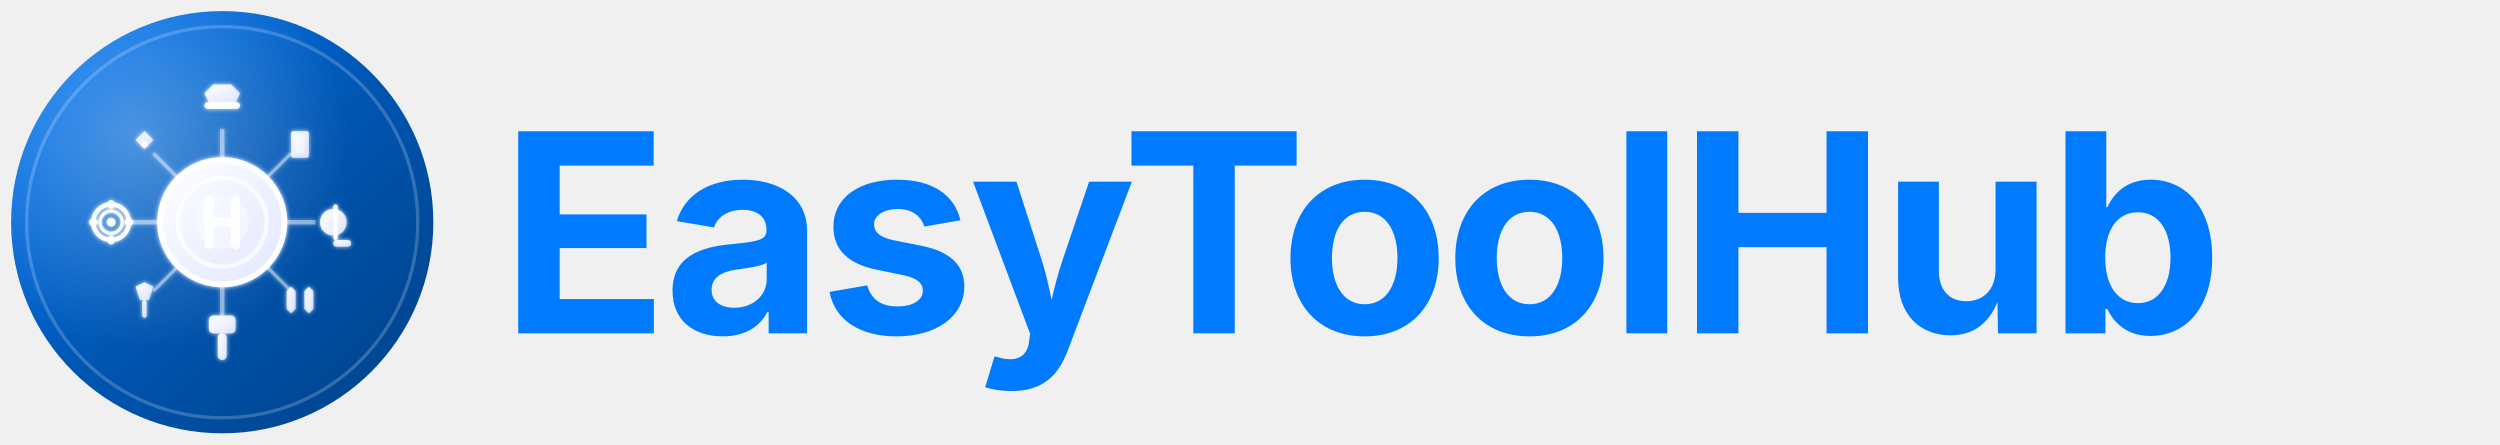
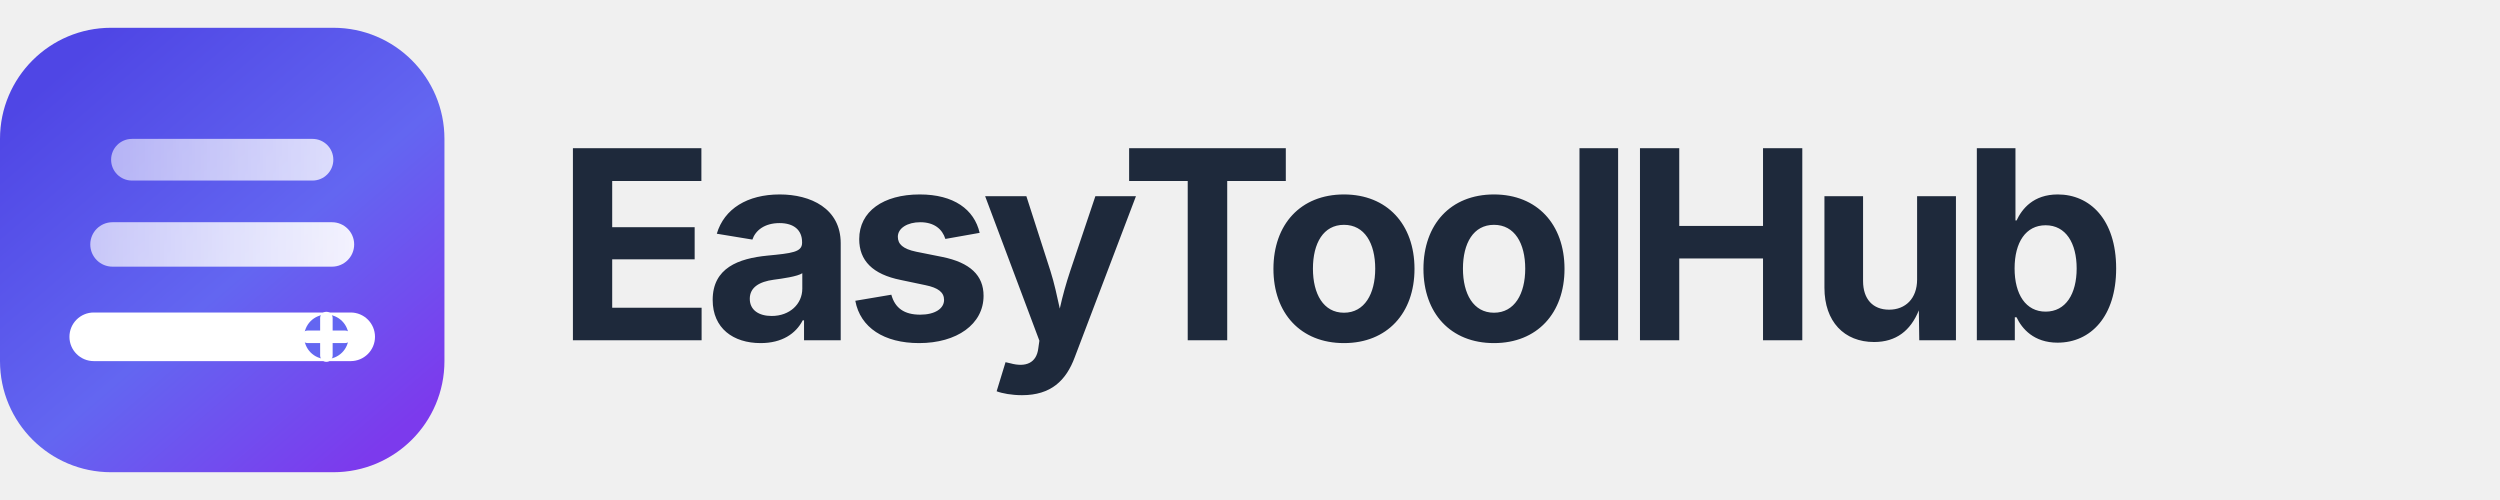
- <svg xmlns="http://www.w3.org/2000/svg" width="180" height="32" viewBox="0 0 180 32">
+ <svg xmlns="http://www.w3.org/2000/svg" width="180" height="36" viewBox="0 0 180 36" role="img" aria-labelledby="title desc">
  <defs>
-     <linearGradient id="bgGrad" x1="0%" y1="0%" x2="100%" y2="100%">
-       <stop offset="0%" style="stop-color:#007bff;stop-opacity:1" />
-       <stop offset="50%" style="stop-color:#0056b3;stop-opacity:1" />
-       <stop offset="100%" style="stop-color:#004085;stop-opacity:1" />
+     <linearGradient id="brandGrad" x1="16%" y1="8%" x2="88%" y2="92%">
+       <stop offset="0%" stop-color="#4f46e5" />
+       <stop offset="55%" stop-color="#6366f1" />
+       <stop offset="100%" stop-color="#7c3aed" />
    </linearGradient>
-     <linearGradient id="iconGrad" x1="0%" y1="0%" x2="100%" y2="100%">
-       <stop offset="0%" style="stop-color:#ffffff;stop-opacity:1" />
-       <stop offset="100%" style="stop-color:#e0e7ff;stop-opacity:0.95" />
+     <linearGradient id="layerGrad" x1="0%" y1="0%" x2="100%" y2="0%">
+       <stop offset="0%" stop-color="#ffffff" stop-opacity="0.72" />
+       <stop offset="100%" stop-color="#ffffff" stop-opacity="1" />
    </linearGradient>
-     <radialGradient id="shine" cx="30%" cy="30%">
-       <stop offset="0%" style="stop-color:#ffffff;stop-opacity:0.3" />
-       <stop offset="100%" style="stop-color:#ffffff;stop-opacity:0" />
-     </radialGradient>
-     <filter id="glow">
-       <feGaussianBlur stdDeviation="1" result="coloredBlur" />
-       <feMerge>
-         <feMergeNode in="coloredBlur" />
-         <feMergeNode in="SourceGraphic" />
-       </feMerge>
-     </filter>
  </defs>
-   <g transform="translate(16, 16)">
-     <g transform="scale(0.16) translate(-100, -100)">
-       <circle cx="100" cy="100" r="95" fill="url(#bgGrad)" />
-       <circle cx="100" cy="100" r="95" fill="url(#shine)" />
-       <g transform="translate(100, 100)" filter="url(#glow)">
-         <circle cx="0" cy="0" r="28" fill="url(#iconGrad)" opacity="0.98" stroke="white" stroke-width="2.5" />
-         <circle cx="0" cy="0" r="20" fill="none" stroke="white" stroke-width="2" opacity="0.7" />
-         <circle cx="0" cy="0" r="12" fill="white" opacity="0.3" />
-         <g opacity="0.9">
-           <rect x="-8" y="-12" width="4" height="24" rx="2" fill="white" />
-           <rect x="4" y="-12" width="4" height="24" rx="2" fill="white" />
-           <rect x="-8" y="-2" width="16" height="4" rx="2" fill="white" />
-         </g>
-         <g transform="translate(0, -50)" opacity="0.95">
-           <path d="M -8 -8 L -4 -12 L 4 -12 L 8 -8 L 6 -4 L -6 -4 Z" fill="url(#iconGrad)" />
-           <rect x="-8" y="-4" width="16" height="3" rx="1.5" fill="white" />
-         </g>
-         <g transform="translate(50, 0)" opacity="0.95">
-           <circle cx="0" cy="0" r="6" fill="url(#iconGrad)" />
-           <rect x="0" y="-8" width="2" height="16" rx="1" fill="white" />
-           <rect x="0" y="8" width="8" height="3" rx="1.5" fill="url(#iconGrad)" />
-         </g>
-         <g transform="translate(0, 50)" opacity="0.95">
-           <rect x="-6" y="-8" width="12" height="8" rx="2" fill="url(#iconGrad)" />
-           <rect x="-2" y="0" width="4" height="12" rx="2" fill="url(#iconGrad)" />
-         </g>
-         <g transform="translate(-50, 0)" opacity="0.95">
-           <circle cx="0" cy="0" r="8" fill="none" stroke="white" stroke-width="2" />
-           <circle cx="0" cy="0" r="5" fill="none" stroke="white" stroke-width="1.5" />
-           <circle cx="0" cy="0" r="2" fill="white" />
-           <rect x="-1.5" y="-10" width="3" height="4" rx="1.5" fill="white" />
-           <rect x="-1.5" y="6" width="3" height="4" rx="1.5" fill="white" />
-           <rect x="-10" y="-1.5" width="4" height="3" rx="1.5" fill="white" />
-           <rect x="6" y="-1.5" width="4" height="3" rx="1.5" fill="white" />
-         </g>
-         <g transform="translate(35, -35)" opacity="0.9">
-           <rect x="-4" y="-6" width="8" height="12" rx="1" fill="url(#iconGrad)" />
-           <rect x="-2" y="-4" width="4" height="8" fill="white" opacity="0.5" />
-         </g>
-         <g transform="translate(35, 35)" opacity="0.9">
-           <path d="M -4 -6 L -6 -4 L -6 4 L -4 6 L -2 4 L -2 -4 Z" fill="url(#iconGrad)" />
-           <path d="M 4 -6 L 6 -4 L 6 4 L 4 6 L 2 4 L 2 -4 Z" fill="url(#iconGrad)" />
-         </g>
-         <g transform="translate(-35, 35)" opacity="0.9">
-           <path d="M 4 -6 L 0 -8 L -4 -6 L -2 0 L 2 0 Z" fill="url(#iconGrad)" />
-           <rect x="-1" y="0" width="2" height="8" rx="1" fill="url(#iconGrad)" />
-         </g>
-         <g transform="translate(-35, -35)" opacity="0.9">
-           <path d="M 0 -6 L 4 -2 L 0 2 L -2 0 Z" fill="url(#iconGrad)" />
-           <path d="M 0 -6 L -4 -2 L 0 2 L 2 0 Z" fill="url(#iconGrad)" />
-           <circle cx="0" cy="0" r="1.5" fill="white" />
-         </g>
-         <g opacity="0.4">
-           <line x1="0" y1="-28" x2="0" y2="-42" stroke="white" stroke-width="2" />
-           <line x1="28" y1="0" x2="42" y2="0" stroke="white" stroke-width="2" />
-           <line x1="0" y1="28" x2="0" y2="42" stroke="white" stroke-width="2" />
-           <line x1="-28" y1="0" x2="-42" y2="0" stroke="white" stroke-width="2" />
-           <line x1="20" y1="-20" x2="31" y2="-31" stroke="white" stroke-width="1.5" />
-           <line x1="20" y1="20" x2="31" y2="31" stroke="white" stroke-width="1.5" />
-           <line x1="-20" y1="20" x2="-31" y2="31" stroke="white" stroke-width="1.5" />
-           <line x1="-20" y1="-20" x2="-31" y2="-31" stroke="white" stroke-width="1.5" />
-         </g>
-       </g>
-       <circle cx="100" cy="100" r="88" fill="none" stroke="white" stroke-width="1.5" opacity="0.2" />
-     </g>
+   <g transform="translate(0, 2)">
+     <rect width="32" height="32" rx="8" fill="url(#brandGrad)" />
+     <rect x="8" y="8" width="16" height="3" rx="1.5" fill="url(#layerGrad)" opacity="0.78" />
+     <rect x="6.5" y="14" width="19" height="3.2" rx="1.6" fill="url(#layerGrad)" opacity="0.92" />
+     <rect x="5" y="20.5" width="22" height="3.5" rx="1.75" fill="#ffffff" />
+     <circle cx="23.5" cy="22.25" r="1.6" fill="#6366f1" />
+     <path d="M23.5 20.9v2.7M22.15 22.25h2.7" stroke="#ffffff" stroke-width="0.9" stroke-linecap="round" />
  </g>
-   <text x="36" y="24" font-family="Inter, 'Segoe UI', 'SF Pro Display', 'Helvetica Neue', Arial, sans-serif" font-size="20" font-weight="700" fill="#007bff" letter-spacing="-0.02em">
-     EasyToolHub
-   </text>
+   <text x="40" y="24.5" font-family="Inter, 'Segoe UI', system-ui, sans-serif" font-size="19" font-weight="700" fill="#1e293b" letter-spacing="-0.045em">EasyToolHub</text>
</svg>
